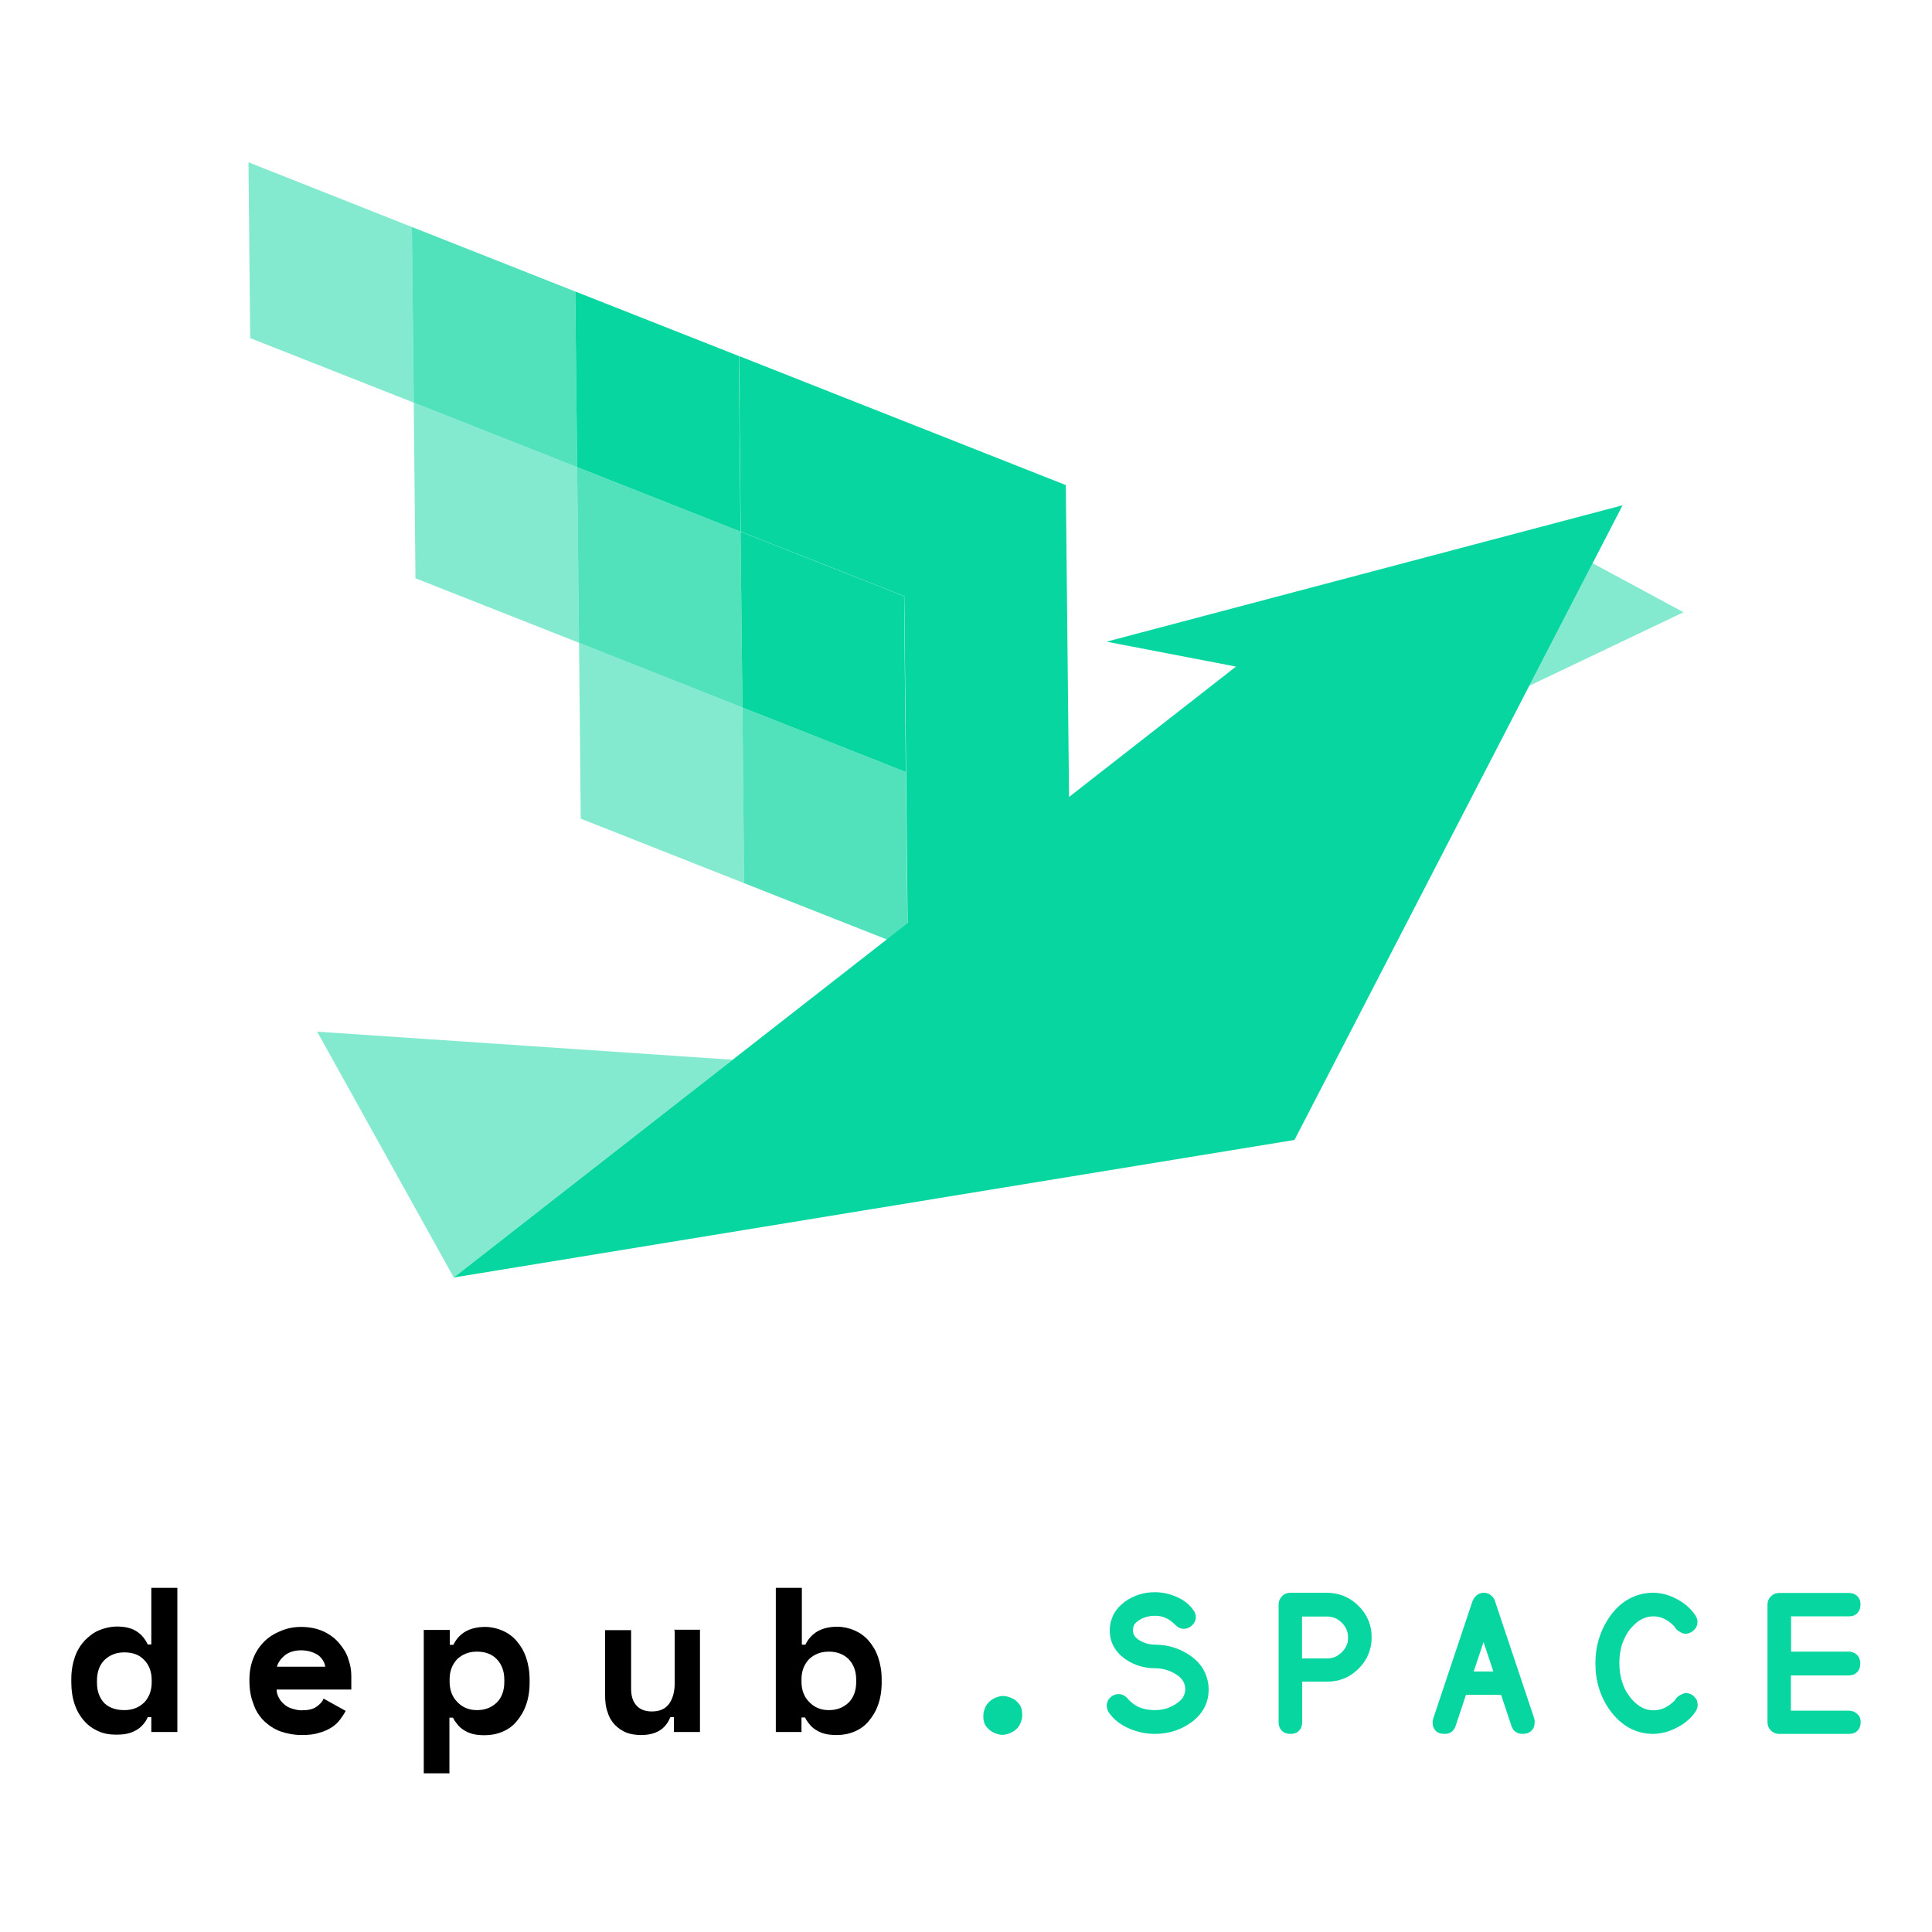
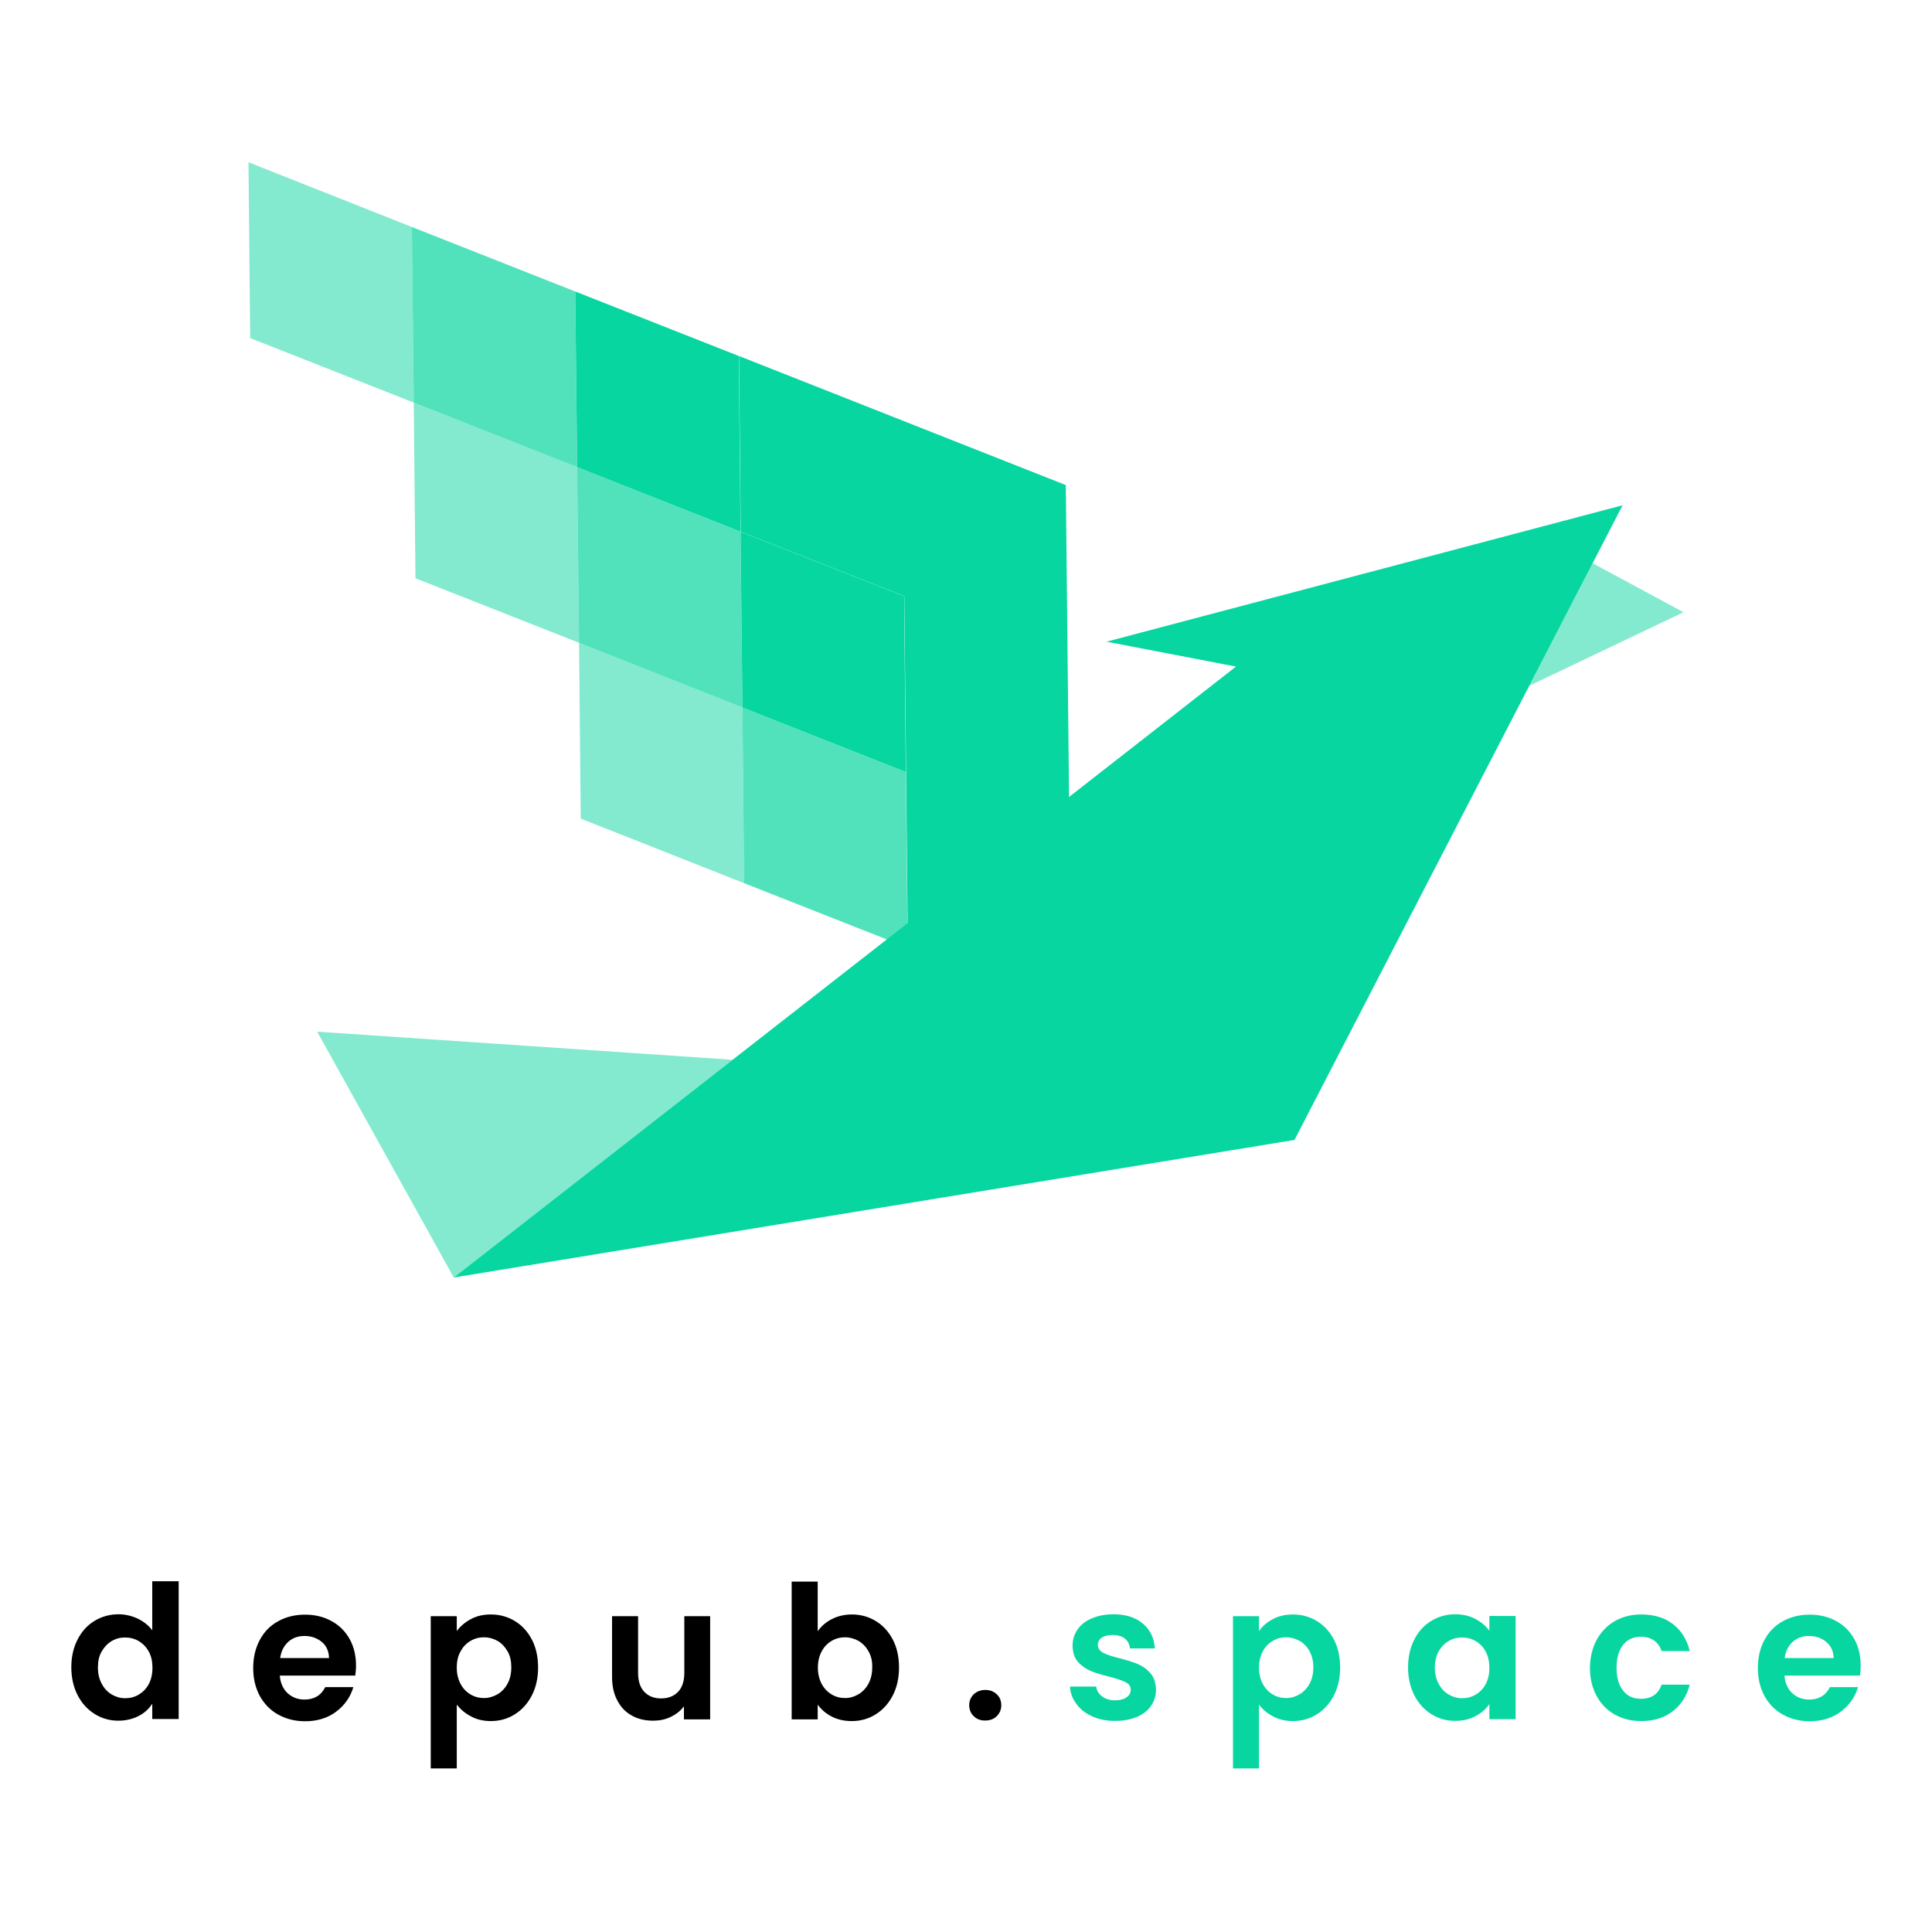
<svg xmlns="http://www.w3.org/2000/svg" version="1.1" id="Layer_1" x="0px" y="0px" viewBox="0 0 1024 1024" style="enable-background:new 0 0 1024 1024;" xml:space="preserve">
  <style type="text/css">
	.st0{fill:#07D6A0;}
- 	.st1{opacity:0.5;fill:#07D6A0;}
+ 	.st1{opacity:0.5;fill:#07D6A0;enable-background:new    ;}
	.st2{opacity:0.7;}
	.st3{opacity:0.5;}
</style>
  <g>
    <g>
      <g>
        <polyline class="st0" points="478.1,491.6 240.5,677.1 686.1,604.2 860,267.8 586.5,340.1 655.1,353.3 570.6,419.3    " />
        <polygon class="st1" points="388.3,561.7 168.1,546.8 240.5,677.1    " />
        <polygon class="st1" points="844.1,298.5 892.3,324.5 810.5,363.5    " />
      </g>
      <g>
        <polygon class="st0" points="392.5,281.8 305.9,247.6 304.9,154.5 391.6,188.7    " />
        <polygon class="st0" points="480.1,409.2 393.5,375 392.5,281.8 479.2,316    " />
        <g class="st2">
          <polygon class="st0" points="481.1,502.3 394.4,468.1 393.5,375 480.1,409.2     " />
        </g>
        <g class="st3">
          <polygon class="st0" points="394.4,468.1 307.8,433.9 306.9,340.7 393.5,375     " />
        </g>
        <g class="st3">
          <polygon class="st0" points="306.9,340.7 220.2,306.5 219.3,213.4 305.9,247.6     " />
        </g>
        <g class="st3">
          <polygon class="st0" points="219.3,213.4 132.6,179.2 131.7,86 218.3,120.3     " />
        </g>
        <g class="st2">
          <polygon class="st0" points="393.5,375 306.9,340.7 305.9,247.6 392.5,281.8     " />
        </g>
        <g class="st2">
          <polygon class="st0" points="305.9,247.6 219.3,213.4 218.3,120.3 304.9,154.5     " />
        </g>
        <polygon class="st0" points="391.7,188.7 564.9,257.1 567.8,536.5 481.2,502.3 479.3,316 392.6,281.8    " />
      </g>
    </g>
+   </g>
+   <g>
+     <g>
+       <path d="M41.1,869c2.2-4.3,5.2-7.6,9-9.9c3.8-2.3,8.1-3.5,12.7-3.5c3.6,0,6.9,0.8,10.2,2.3c3.2,1.6,5.8,3.6,7.7,6.2v-26h14v73h-14    v-8.1c-1.7,2.7-4.1,4.9-7.2,6.5c-3.1,1.6-6.7,2.5-10.8,2.5c-4.6,0-8.8-1.2-12.6-3.6c-3.8-2.4-6.8-5.7-9-10    c-2.2-4.3-3.3-9.3-3.3-14.8C37.8,878.2,38.9,873.3,41.1,869z M78.8,875.3c-1.3-2.4-3.1-4.2-5.3-5.5c-2.2-1.3-4.6-1.9-7.2-1.9    c-2.6,0-4.9,0.6-7.1,1.9c-2.2,1.3-3.9,3.1-5.3,5.5c-1.4,2.4-2,5.2-2,8.5c0,3.3,0.7,6.2,2,8.6c1.3,2.5,3.1,4.4,5.3,5.7    c2.2,1.3,4.6,2,7.1,2c2.6,0,5-0.6,7.2-1.9c2.2-1.3,4-3.1,5.3-5.5c1.3-2.4,2-5.3,2-8.6C80.8,880.6,80.2,877.7,78.8,875.3z" />
+       <path d="M188.3,888.1h-40c0.3,3.9,1.7,7,4.1,9.3c2.4,2.2,5.4,3.4,9,3.4c5.1,0,8.8-2.2,11-6.6h14.9c-1.6,5.3-4.6,9.6-9.1,13    c-4.5,3.4-10,5.1-16.5,5.1c-5.3,0-10-1.2-14.2-3.5c-4.2-2.3-7.4-5.6-9.8-9.9c-2.3-4.3-3.5-9.2-3.5-14.8c0-5.7,1.2-10.6,3.5-14.9    c2.3-4.3,5.5-7.6,9.7-9.9c4.1-2.3,8.9-3.5,14.3-3.5c5.2,0,9.8,1.1,14,3.4c4.1,2.2,7.3,5.4,9.6,9.5s3.4,8.8,3.4,14.2    C188.7,884.7,188.5,886.5,188.3,888.1z M174.4,878.8c-0.1-3.5-1.3-6.4-3.8-8.5c-2.5-2.1-5.6-3.2-9.2-3.2c-3.4,0-6.3,1-8.6,3.1    c-2.3,2.1-3.8,4.9-4.3,8.6H174.4z" />
+       <path d="M249.5,858.2c3.1-1.7,6.7-2.5,10.7-2.5c4.7,0,8.9,1.2,12.7,3.5c3.8,2.3,6.8,5.6,9,9.8c2.2,4.2,3.3,9.2,3.3,14.8    c0,5.6-1.1,10.5-3.3,14.8s-5.2,7.6-9,10c-3.8,2.4-8,3.6-12.7,3.6c-4,0-7.5-0.8-10.6-2.5c-3.1-1.6-5.5-3.7-7.5-6.2v33.8h-13.8    v-80.7h13.8v7.9C243.9,862,246.4,859.9,249.5,858.2z M269,875.2c-1.4-2.4-3.1-4.2-5.3-5.5c-2.2-1.2-4.6-1.9-7.2-1.9    c-2.5,0-4.9,0.6-7.1,1.9c-2.2,1.3-4,3.1-5.3,5.6c-1.4,2.4-2,5.3-2,8.6c0,3.3,0.7,6.1,2,8.6c1.3,2.4,3.1,4.3,5.3,5.6    c2.2,1.3,4.6,1.9,7.1,1.9c2.6,0,4.9-0.7,7.2-2c2.2-1.3,4-3.2,5.3-5.6c1.3-2.4,2-5.3,2-8.7C271,880.4,270.4,877.6,269,875.2z" />
+       <path d="M376.4,856.6v54.7h-13.9v-6.9c-1.8,2.4-4.1,4.2-7,5.6s-6,2-9.3,2c-4.3,0-8.1-0.9-11.3-2.7c-3.3-1.8-5.9-4.5-7.7-8    c-1.9-3.5-2.8-7.7-2.8-12.6v-32.1h13.8v30.1c0,4.3,1.1,7.7,3.3,10c2.2,2.3,5.1,3.5,8.9,3.5c3.8,0,6.8-1.2,9-3.5    c2.2-2.3,3.3-5.7,3.3-10v-30.1H376.4z" />
+       <path d="M440.8,858.2c3.1-1.6,6.7-2.5,10.7-2.5c4.7,0,8.9,1.2,12.7,3.5c3.8,2.3,6.8,5.6,9,9.8c2.2,4.2,3.3,9.2,3.3,14.8    c0,5.6-1.1,10.5-3.3,14.8c-2.2,4.3-5.2,7.6-9,10c-3.8,2.4-8,3.6-12.7,3.6c-4.1,0-7.6-0.8-10.7-2.4c-3.1-1.6-5.5-3.7-7.4-6.3v7.8    h-13.8v-73h13.8v26.3C435.2,862,437.7,859.8,440.8,858.2z M460.3,875.2c-1.3-2.4-3.1-4.2-5.3-5.5c-2.2-1.2-4.6-1.9-7.1-1.9    c-2.5,0-4.9,0.6-7.1,1.9c-2.2,1.3-4,3.1-5.3,5.6c-1.3,2.4-2,5.3-2,8.6c0,3.3,0.7,6.1,2,8.6c1.3,2.4,3.1,4.3,5.3,5.6    c2.2,1.3,4.5,1.9,7.1,1.9c2.6,0,4.9-0.7,7.1-2c2.2-1.3,4-3.2,5.3-5.6c1.3-2.4,2-5.3,2-8.7C462.4,880.4,461.7,877.6,460.3,875.2z" />
+       <path d="M516.1,909.6c-1.6-1.5-2.4-3.5-2.4-5.8s0.8-4.2,2.4-5.8c1.6-1.5,3.7-2.3,6.2-2.3c2.4,0,4.4,0.8,6,2.3s2.4,3.5,2.4,5.8    s-0.8,4.2-2.4,5.8s-3.6,2.3-6,2.3C519.8,912,517.7,911.2,516.1,909.6z" />
+     </g>
    <g>
      <g>
-         <path d="M80.2,910.1h-1.9c-0.5,1.2-1.2,2.5-2.1,3.5c-0.9,1.1-1.9,2.1-3.3,3c-1.4,0.9-3,1.6-4.7,2.1c-1.9,0.5-4,0.7-6.7,0.7     c-3.3,0-6.5-0.5-9.3-1.8c-2.8-1.2-5.4-3-7.5-5.4c-2.1-2.3-3.9-5.3-5.1-8.8s-1.8-7.4-1.8-11.7v-1.8c0-4.4,0.7-8.2,1.9-11.7     s3-6.3,5.3-8.8c2.3-2.3,4.7-4.2,7.7-5.4s6.1-1.9,9.3-1.9c4.4,0,7.9,0.9,10.3,2.5c2.6,1.6,4.6,4,6,7h1.9v-30h13.8V918H80.2     C80.2,918,80.2,910.1,80.2,910.1z M65.9,906.4c4.4,0,7.7-1.4,10.5-4c2.6-2.8,4-6.3,4-10.7v-1.2c0-4.4-1.4-8.1-4-10.7     c-2.6-2.8-6.1-4-10.5-4s-7.7,1.4-10.5,4c-2.6,2.6-4,6.3-4,10.9v1.2c0,4.6,1.4,8.2,4,10.9C58,905.2,61.5,906.4,65.9,906.4z" />
-         <path d="M146.6,895.4c0,1.6,0.5,3.2,1.2,4.4c0.7,1.4,1.6,2.5,2.8,3.5c1.2,1.1,2.6,1.8,4.2,2.3s3.2,0.9,4.9,0.9     c3.5,0,6-0.5,7.9-1.8c1.8-1.2,3.2-2.6,3.9-4.4l11.7,6.5c-0.7,1.4-1.6,2.8-2.8,4.4c-1.1,1.6-2.6,3-4.4,4.2c-1.9,1.2-4,2.3-6.8,3     c-2.6,0.9-5.8,1.2-9.3,1.2c-4,0-7.7-0.7-11.2-1.9c-3.3-1.2-6.3-3.2-8.8-5.6c-2.5-2.5-4.4-5.4-5.6-9.1c-1.4-3.5-2.1-7.5-2.1-12.1     v-0.7c0-4.2,0.7-7.9,2.1-11.4c1.4-3.5,3.3-6.3,5.8-8.8s5.4-4.2,8.8-5.6c3.3-1.4,6.8-2.1,10.7-2.1c4.7,0,8.6,0.9,12.1,2.5     c3.3,1.6,6.1,3.7,8.2,6.3c2.1,2.5,3.9,5.3,4.7,8.2c1.1,3,1.6,6,1.6,8.8v7.4H146.6z M159.6,874.7c-3.5,0-6.3,0.9-8.6,2.6     c-2.1,1.8-3.7,3.9-4.2,6.1h25.6c-0.4-2.6-1.8-4.7-4-6.3C165.9,875.6,163.1,874.7,159.6,874.7z" />
-         <path d="M238.4,939.9h-13.8v-76h13.8v7.9h1.9c1.4-3,3.5-5.3,6.3-7c2.8-1.6,6.3-2.5,10.5-2.5c3.2,0,6.3,0.7,9.1,1.9     c2.8,1.2,5.4,3,7.5,5.4s3.9,5.3,5.1,8.8c1.2,3.5,1.9,7.4,1.9,11.7v1.9c0,4.4-0.7,8.4-1.9,11.7c-1.2,3.5-3,6.3-5.1,8.8     c-2.1,2.5-4.6,4.2-7.5,5.4c-2.8,1.2-6,1.8-9.3,1.8c-2.5,0-4.6-0.2-6.5-0.7c-1.8-0.5-3.3-1.2-4.7-2.1c-1.4-0.9-2.5-1.9-3.3-3     c-0.9-1.1-1.8-2.3-2.3-3.5h-1.9v29.4H238.4z M252.8,906.4c4.4,0,7.7-1.4,10.5-4c2.6-2.6,4-6.3,4-10.9v-1.2c0-4.6-1.4-8.2-4-10.9     s-6.1-4-10.5-4s-7.7,1.4-10.5,4c-2.6,2.8-4,6.3-4,10.7v1.2c0,4.4,1.4,8.1,4,10.7C245.1,905,248.6,906.4,252.8,906.4z" />
-         <path d="M357.2,863.8H371V918h-13.8v-7.9h-1.9c-2.5,6.3-7.5,9.5-15.6,9.5c-2.6,0-5.3-0.4-7.5-1.2c-2.3-0.9-4.4-2.3-6.1-4     s-3.2-4-4-6.8c-1.1-2.8-1.4-6-1.4-9.6v-34h13.8v31c0,3.9,0.9,6.8,2.8,8.9c1.8,2.1,4.6,3.2,8.2,3.2c4.2,0,7.2-1.4,9.1-4     c1.9-2.6,3-6.3,3-10.9v-28.2H357.2z" />
-         <path d="M425,918h-13.8v-76.4H425v30.1h1.9c1.4-3,3.5-5.3,6.3-7c2.8-1.6,6.3-2.5,10.5-2.5c3.2,0,6.3,0.7,9.1,1.9     c2.8,1.2,5.4,3,7.5,5.4s3.9,5.3,5.1,8.8c1.2,3.5,1.9,7.4,1.9,11.7v1.9c0,4.4-0.7,8.4-1.9,11.7c-1.2,3.5-3,6.3-5.1,8.8     c-2.1,2.5-4.6,4.2-7.5,5.4c-2.8,1.2-6,1.8-9.3,1.8c-2.5,0-4.6-0.2-6.5-0.7c-1.8-0.5-3.3-1.2-4.7-2.1c-1.4-0.9-2.5-1.9-3.3-3     c-0.9-1.1-1.8-2.3-2.3-3.5h-1.9v7.5H425z M439.3,906.4c4.4,0,7.7-1.4,10.5-4c2.6-2.6,4-6.3,4-10.9v-1.2c0-4.6-1.4-8.2-4-10.9     c-2.6-2.6-6.1-4-10.5-4c-4.4,0-7.7,1.4-10.5,4c-2.6,2.8-4,6.3-4,10.7v1.2c0,4.4,1.4,8.1,4,10.7     C431.6,905,435.1,906.4,439.3,906.4z" />
-         <path class="st0" d="M541.8,909.2c0,1.4-0.4,2.8-0.9,4s-1.2,2.5-2.3,3.3c-0.9,0.9-2.1,1.6-3.3,2.1c-1.2,0.5-2.6,0.9-4,0.9     c-1.4,0-2.8-0.4-4-0.9c-1.2-0.5-2.3-1.2-3.3-2.1c-0.9-0.9-1.8-1.9-2.3-3.3s-0.5-2.6-0.5-4s0.4-2.8,0.9-4s1.2-2.3,2.3-3.3     c0.9-0.9,2.1-1.6,3.3-2.1c1.2-0.5,2.6-0.9,4-0.9c1.4,0,2.6,0.4,4,0.9c1.2,0.5,2.5,1.2,3.3,2.1c0.9,0.9,1.8,1.9,2.3,3.3     C541.6,906.4,541.8,907.6,541.8,909.2z" />
-       </g>
-       <g>
-         <path class="st0" d="M640.6,895.5c0,7.1-3.1,12.9-9.3,17.5c-0.1,0.1-0.2,0.1-0.2,0.1c-5.5,3.9-11.9,5.9-19,5.9     c-4.6,0-9-0.9-13.3-2.7c-4.9-2.1-8.5-4.9-11-8.5c-0.8-1.2-1.2-2.5-1.2-3.7c0-1.7,0.6-3.2,1.9-4.4c1.3-1.2,2.7-1.8,4.4-1.8     c0.9,0,1.7,0.2,2.5,0.6c0.8,0.4,1.5,1,2.2,1.6l0,0v0.1c0.4,0.5,1,1.1,1.9,1.9c3.2,2.9,7.4,4.3,12.6,4.3c4,0,7.6-1,10.9-3.1     c0.9-0.6,1.7-1.2,2.4-1.8c0.7-0.6,1.2-1.2,1.6-1.9c0.4-0.7,0.7-1.4,0.9-2.1c0.2-0.7,0.3-1.4,0.3-2.2c0-1.6-0.4-3.1-1.2-4.4     c-0.8-1.3-2.1-2.5-3.9-3.6c-3.2-2-6.9-3.1-10.9-3.1c-6,0-11.3-1.7-16-5c-2.6-1.9-4.6-4.1-6-6.7c-1.4-2.6-2-5.3-2-8.4     c0-1.5,0.2-3,0.5-4.4c0.4-1.4,0.9-2.7,1.5-4c0.7-1.3,1.5-2.4,2.5-3.6c1-1.1,2.2-2.1,3.4-3.1c2.3-1.7,4.8-2.9,7.5-3.8     c2.7-0.9,5.5-1.3,8.5-1.3c3.8,0,7.6,0.8,11.1,2.3c4.1,1.7,7.2,4.1,9.3,7.2c0.9,1.2,1.3,2.4,1.3,3.7c0,1.7-0.7,3.2-2,4.4     c-1.3,1.2-2.7,1.8-4.4,1.8c-0.9,0-1.7-0.2-2.5-0.6s-1.5-1-2.2-1.7c-1.6-1.6-3.3-2.8-5-3.5c-1.7-0.8-3.6-1.1-5.6-1.1     c-1.5,0-2.9,0.2-4.2,0.5c-1.3,0.4-2.6,0.9-3.8,1.6c-0.9,0.6-1.6,1.1-2.2,1.7c-0.6,0.6-0.9,1.2-1.1,1.8c-0.2,0.6-0.3,1.3-0.3,2     c0,0.7,0.1,1.4,0.3,2c0.2,0.6,0.6,1.2,1.1,1.8c0.6,0.6,1.3,1.2,2.2,1.7c2.4,1.4,5.1,2.2,7.9,2.2c7.1,0,13.4,2,19,5.9     c3.1,2.2,5.5,4.8,7.1,7.8C639.8,888.7,640.6,892,640.6,895.5z" />
-         <path class="st0" d="M720.1,851.2c4.6,4.6,6.9,10.1,6.9,16.6s-2.3,12-6.9,16.6c-4.6,4.6-10.1,6.9-16.6,6.9h-13.3v21.5     c0,1.9-0.6,3.4-1.7,4.5c-1.1,1.2-2.6,1.7-4.6,1.7c-0.4,0-0.8,0-1.2-0.1s-0.8-0.2-1.2-0.3c-0.4-0.1-0.8-0.3-1.1-0.5     c-0.4-0.2-0.7-0.5-1-0.8c-0.6-0.6-1.1-1.3-1.3-2.1c-0.3-0.8-0.4-1.6-0.4-2.5v-62.3c0-1.7,0.6-3.1,1.8-4.4     c1.2-1.2,2.7-1.8,4.4-1.8h19.6C709.9,844.3,715.5,846.6,720.1,851.2z M714.5,867.9c0-3-1.1-5.6-3.3-7.8c-2.2-2.2-4.8-3.3-7.8-3.3     h-13.3v22.2h13.3c1.6,0,3-0.3,4.2-0.8c1.2-0.5,2.4-1.4,3.6-2.5c1.1-1.1,2-2.3,2.5-3.6C714.3,870.9,714.5,869.5,714.5,867.9z" />
-         <path class="st0" d="M813.4,913c0,1.7-0.5,3.1-1.5,4.1c-1.2,1.3-2.8,1.9-4.9,1.9c-1.3,0-2.5-0.3-3.6-1c-1.1-0.7-1.8-1.8-2.3-3.2     l-5.5-16.5H777l-5.5,16.5c-0.5,1.4-1.2,2.5-2.3,3.2c-1,0.7-2.2,1-3.6,1c-2.1,0-3.7-0.6-4.8-1.8c-1-1.1-1.5-2.5-1.5-4.2     c0-0.7,0.1-1.5,0.4-2.3l20.6-61.6c0.5-1.4,1.2-2.6,2.3-3.5c1.1-0.9,2.3-1.4,3.8-1.4c1,0,1.9,0.2,2.7,0.6c0.8,0.4,1.5,1,2.1,1.7     c0.6,0.7,1,1.5,1.3,2.5l20.6,61.6c0.1,0.4,0.2,0.8,0.3,1.2C813.4,912.3,813.4,912.7,813.4,913z M791.5,885.9l-5.2-15.6l-5.2,15.6     H791.5z" />
-         <path class="st0" d="M899.8,903.7c0,1.2-0.4,2.5-1.3,3.7c-1.2,1.8-2.6,3.3-4.3,4.7c-1.6,1.4-3.5,2.6-5.5,3.6     c-4.1,2.2-8.2,3.2-12.5,3.3c-4.6,0-8.8-1.1-12.7-3.2c-3.8-2.1-7.2-5.2-10.2-9.3c-5.2-7.3-7.7-15.6-7.7-24.9     c0-9.3,2.6-17.6,7.7-24.9c2.9-4.1,6.3-7.2,10.2-9.3c3.8-2.1,8.1-3.2,12.7-3.2c4.2,0,8.4,1.1,12.5,3.3c4.1,2.2,7.3,4.9,9.7,8.4     c0.9,1.3,1.3,2.5,1.3,3.7c0,1.7-0.6,3.2-1.9,4.4c-1.3,1.2-2.7,1.9-4.4,1.9c-0.7,0-1.3-0.1-1.9-0.4c-0.6-0.2-1.2-0.6-1.8-1     c-0.5-0.3-0.9-0.7-1.3-1.1c-0.4-0.4-0.7-0.9-0.9-1.3c-0.2-0.2-0.3-0.4-0.6-0.6c-3.2-3.2-6.7-4.8-10.6-4.8c-3.6,0-6.9,1.4-9.9,4.2     c-0.9,0.9-1.8,1.8-2.6,2.8c-0.8,1-1.5,2.1-2.1,3.3c-0.6,1.2-1.2,2.4-1.7,3.7c-0.6,1.7-1,3.4-1.3,5.3s-0.4,3.7-0.4,5.6     c0,3.9,0.6,7.5,1.8,10.9c0.7,2,1.6,3.8,2.7,5.4c1.1,1.6,2.3,3.1,3.7,4.4c1.5,1.4,3.1,2.5,4.8,3.2c1.6,0.7,3.4,1,5.2,1     c3.8,0,7.4-1.6,10.7-4.8l0.1-0.1l0.1,0l0.2-0.2c0.2-0.4,0.4-0.8,0.7-1.1c0.3-0.3,0.5-0.6,0.7-0.8c0.2-0.2,0.5-0.4,0.9-0.7     c1.4-0.9,2.6-1.4,3.7-1.4c0.4,0,0.8,0,1.2,0.1c0.4,0.1,0.8,0.2,1.2,0.4c0.4,0.2,0.8,0.3,1.1,0.6s0.7,0.5,0.9,0.8     c0.6,0.6,1.1,1.3,1.4,2C899.6,902.1,899.8,902.9,899.8,903.7z" />
-         <path class="st0" d="M986.2,912.8c0,1.9-0.6,3.4-1.7,4.5c-1.1,1.2-2.6,1.7-4.5,1.7H943c-1.7,0-3.2-0.6-4.4-1.8     c-1.2-1.2-1.8-2.7-1.8-4.4v-62.3c0-1.7,0.6-3.1,1.8-4.4c1.2-1.2,2.7-1.8,4.4-1.8h36.9c1.9,0,3.4,0.6,4.5,1.7     c1.2,1.1,1.7,2.6,1.7,4.5c0,1.9-0.6,3.4-1.7,4.5c-1.1,1.2-2.6,1.7-4.5,1.7h-30.6v18.7h30.6c0.3,0,0.7,0,0.9,0.1     c0.3,0,0.6,0.1,0.9,0.2c0.3,0.1,0.7,0.2,0.9,0.3c0.3,0.1,0.6,0.3,0.9,0.5c0.3,0.2,0.6,0.4,0.8,0.7c0.6,0.6,1.1,1.3,1.3,2.1     c0.3,0.8,0.4,1.6,0.4,2.5c0,1.9-0.6,3.4-1.7,4.5c-1.1,1.2-2.6,1.7-4.5,1.7h-30.6v18.7h30.6c1.9,0,3.4,0.6,4.5,1.7     C985.6,909.4,986.2,910.9,986.2,912.8z" />
+         <path class="st0" d="M578.9,909.7c-3.6-1.6-6.4-3.8-8.4-6.6c-2.1-2.8-3.2-5.8-3.4-9.2H581c0.3,2.1,1.3,3.9,3.1,5.2     c1.8,1.4,4.1,2.1,6.8,2.1c2.6,0,4.7-0.5,6.2-1.6c1.5-1,2.2-2.4,2.2-4c0-1.8-0.9-3.1-2.7-4c-1.8-0.9-4.7-1.9-8.6-2.9     c-4.1-1-7.4-2-10-3.1c-2.6-1.1-4.8-2.7-6.7-4.8c-1.9-2.2-2.8-5.1-2.8-8.8c0-3,0.9-5.8,2.6-8.3c1.7-2.5,4.2-4.5,7.5-5.9     c3.3-1.4,7.1-2.2,11.5-2.2c6.5,0,11.7,1.6,15.6,4.9c3.9,3.3,6,7.6,6.4,13.2h-13.2c-0.2-2.2-1.1-3.9-2.7-5.2     c-1.6-1.3-3.8-1.9-6.5-1.9c-2.5,0-4.4,0.5-5.8,1.4c-1.3,0.9-2,2.2-2,3.8c0,1.8,0.9,3.2,2.8,4.2c1.8,1,4.7,1.9,8.6,2.9     c3.9,1,7.2,2,9.8,3.1c2.6,1.1,4.8,2.7,6.7,4.9c1.9,2.2,2.8,5.1,2.9,8.7c0,3.2-0.9,6-2.6,8.5c-1.7,2.5-4.2,4.5-7.5,5.9     c-3.3,1.4-7.1,2.1-11.4,2.1C586.5,912.2,582.4,911.3,578.9,909.7z" />
+         <path class="st0" d="M674.6,858.2c3.1-1.7,6.7-2.5,10.7-2.5c4.7,0,8.9,1.2,12.7,3.5c3.8,2.3,6.8,5.6,9,9.8     c2.2,4.2,3.3,9.2,3.3,14.8c0,5.6-1.1,10.5-3.3,14.8c-2.2,4.3-5.2,7.6-9,10c-3.8,2.4-8,3.6-12.7,3.6c-4,0-7.5-0.8-10.6-2.5     c-3.1-1.6-5.5-3.7-7.4-6.2v33.8h-13.8v-80.7h13.8v7.9C669,862,671.4,859.9,674.6,858.2z M694.1,875.2c-1.3-2.4-3.1-4.2-5.3-5.5     c-2.2-1.2-4.6-1.9-7.1-1.9c-2.5,0-4.9,0.6-7.1,1.9c-2.2,1.3-4,3.1-5.3,5.6c-1.3,2.4-2,5.3-2,8.6c0,3.3,0.7,6.1,2,8.6     c1.3,2.4,3.1,4.3,5.3,5.6c2.2,1.3,4.5,1.9,7.1,1.9c2.6,0,4.9-0.7,7.1-2c2.2-1.3,4-3.2,5.3-5.6s2-5.3,2-8.7     C696.1,880.4,695.4,877.6,694.1,875.2z" />
+         <path class="st0" d="M749.6,869c2.2-4.3,5.2-7.6,9-9.9c3.8-2.3,8-3.5,12.7-3.5c4.1,0,7.6,0.8,10.7,2.5c3.1,1.6,5.5,3.7,7.4,6.2     v-7.8h13.9v54.7h-13.9v-8c-1.8,2.6-4.2,4.7-7.4,6.4c-3.1,1.7-6.7,2.5-10.8,2.5c-4.6,0-8.8-1.2-12.6-3.6c-3.8-2.4-6.8-5.7-9-10     c-2.2-4.3-3.3-9.3-3.3-14.8C746.3,878.2,747.4,873.3,749.6,869z M787.4,875.3c-1.3-2.4-3.1-4.2-5.3-5.5c-2.2-1.3-4.6-1.9-7.2-1.9     s-4.9,0.6-7.1,1.9c-2.2,1.3-3.9,3.1-5.3,5.5c-1.3,2.4-2,5.2-2,8.5c0,3.3,0.7,6.2,2,8.6c1.3,2.5,3.1,4.4,5.3,5.7     c2.2,1.3,4.5,2,7.1,2c2.6,0,5-0.6,7.2-1.9c2.2-1.3,4-3.1,5.3-5.5c1.3-2.4,2-5.3,2-8.6C789.4,880.6,788.7,877.7,787.4,875.3z" />
+         <path class="st0" d="M846.3,869.1c2.3-4.2,5.5-7.5,9.6-9.9c4.1-2.3,8.7-3.5,14-3.5c6.8,0,12.4,1.7,16.8,5.1     c4.4,3.4,7.4,8.1,8.9,14.3h-14.9c-0.8-2.4-2.1-4.2-4-5.6c-1.9-1.3-4.2-2-7-2c-3.9,0-7.1,1.4-9.4,4.3s-3.5,6.9-3.5,12.2     c0,5.2,1.2,9.2,3.5,12.1c2.3,2.9,5.4,4.3,9.4,4.3c5.6,0,9.2-2.5,11-7.5h14.9c-1.5,5.9-4.5,10.6-9,14.1s-10.1,5.2-16.8,5.2     c-5.3,0-9.9-1.2-14-3.5c-4.1-2.3-7.3-5.6-9.6-9.9c-2.3-4.2-3.5-9.2-3.5-14.8C842.8,878.3,844,873.3,846.3,869.1z" />
+         <path class="st0" d="M985.8,888.1h-40c0.3,3.9,1.7,7,4.1,9.3c2.4,2.2,5.4,3.4,9,3.4c5.1,0,8.8-2.2,11-6.6h14.9     c-1.6,5.3-4.6,9.6-9.1,13s-10,5.1-16.5,5.1c-5.3,0-10-1.2-14.2-3.5c-4.2-2.3-7.4-5.6-9.8-9.9c-2.3-4.3-3.5-9.2-3.5-14.8     c0-5.7,1.2-10.6,3.5-14.9c2.3-4.3,5.5-7.6,9.7-9.9c4.1-2.3,8.9-3.5,14.3-3.5c5.2,0,9.9,1.1,14,3.4c4.1,2.2,7.3,5.4,9.6,9.5     s3.4,8.8,3.4,14.2C986.2,884.7,986.1,886.5,985.8,888.1z M971.9,878.8c-0.1-3.5-1.4-6.4-3.9-8.5c-2.5-2.1-5.6-3.2-9.2-3.2     c-3.4,0-6.3,1-8.6,3.1c-2.3,2.1-3.8,4.9-4.3,8.6H971.9z" />
      </g>
    </g>
  </g>
</svg>
